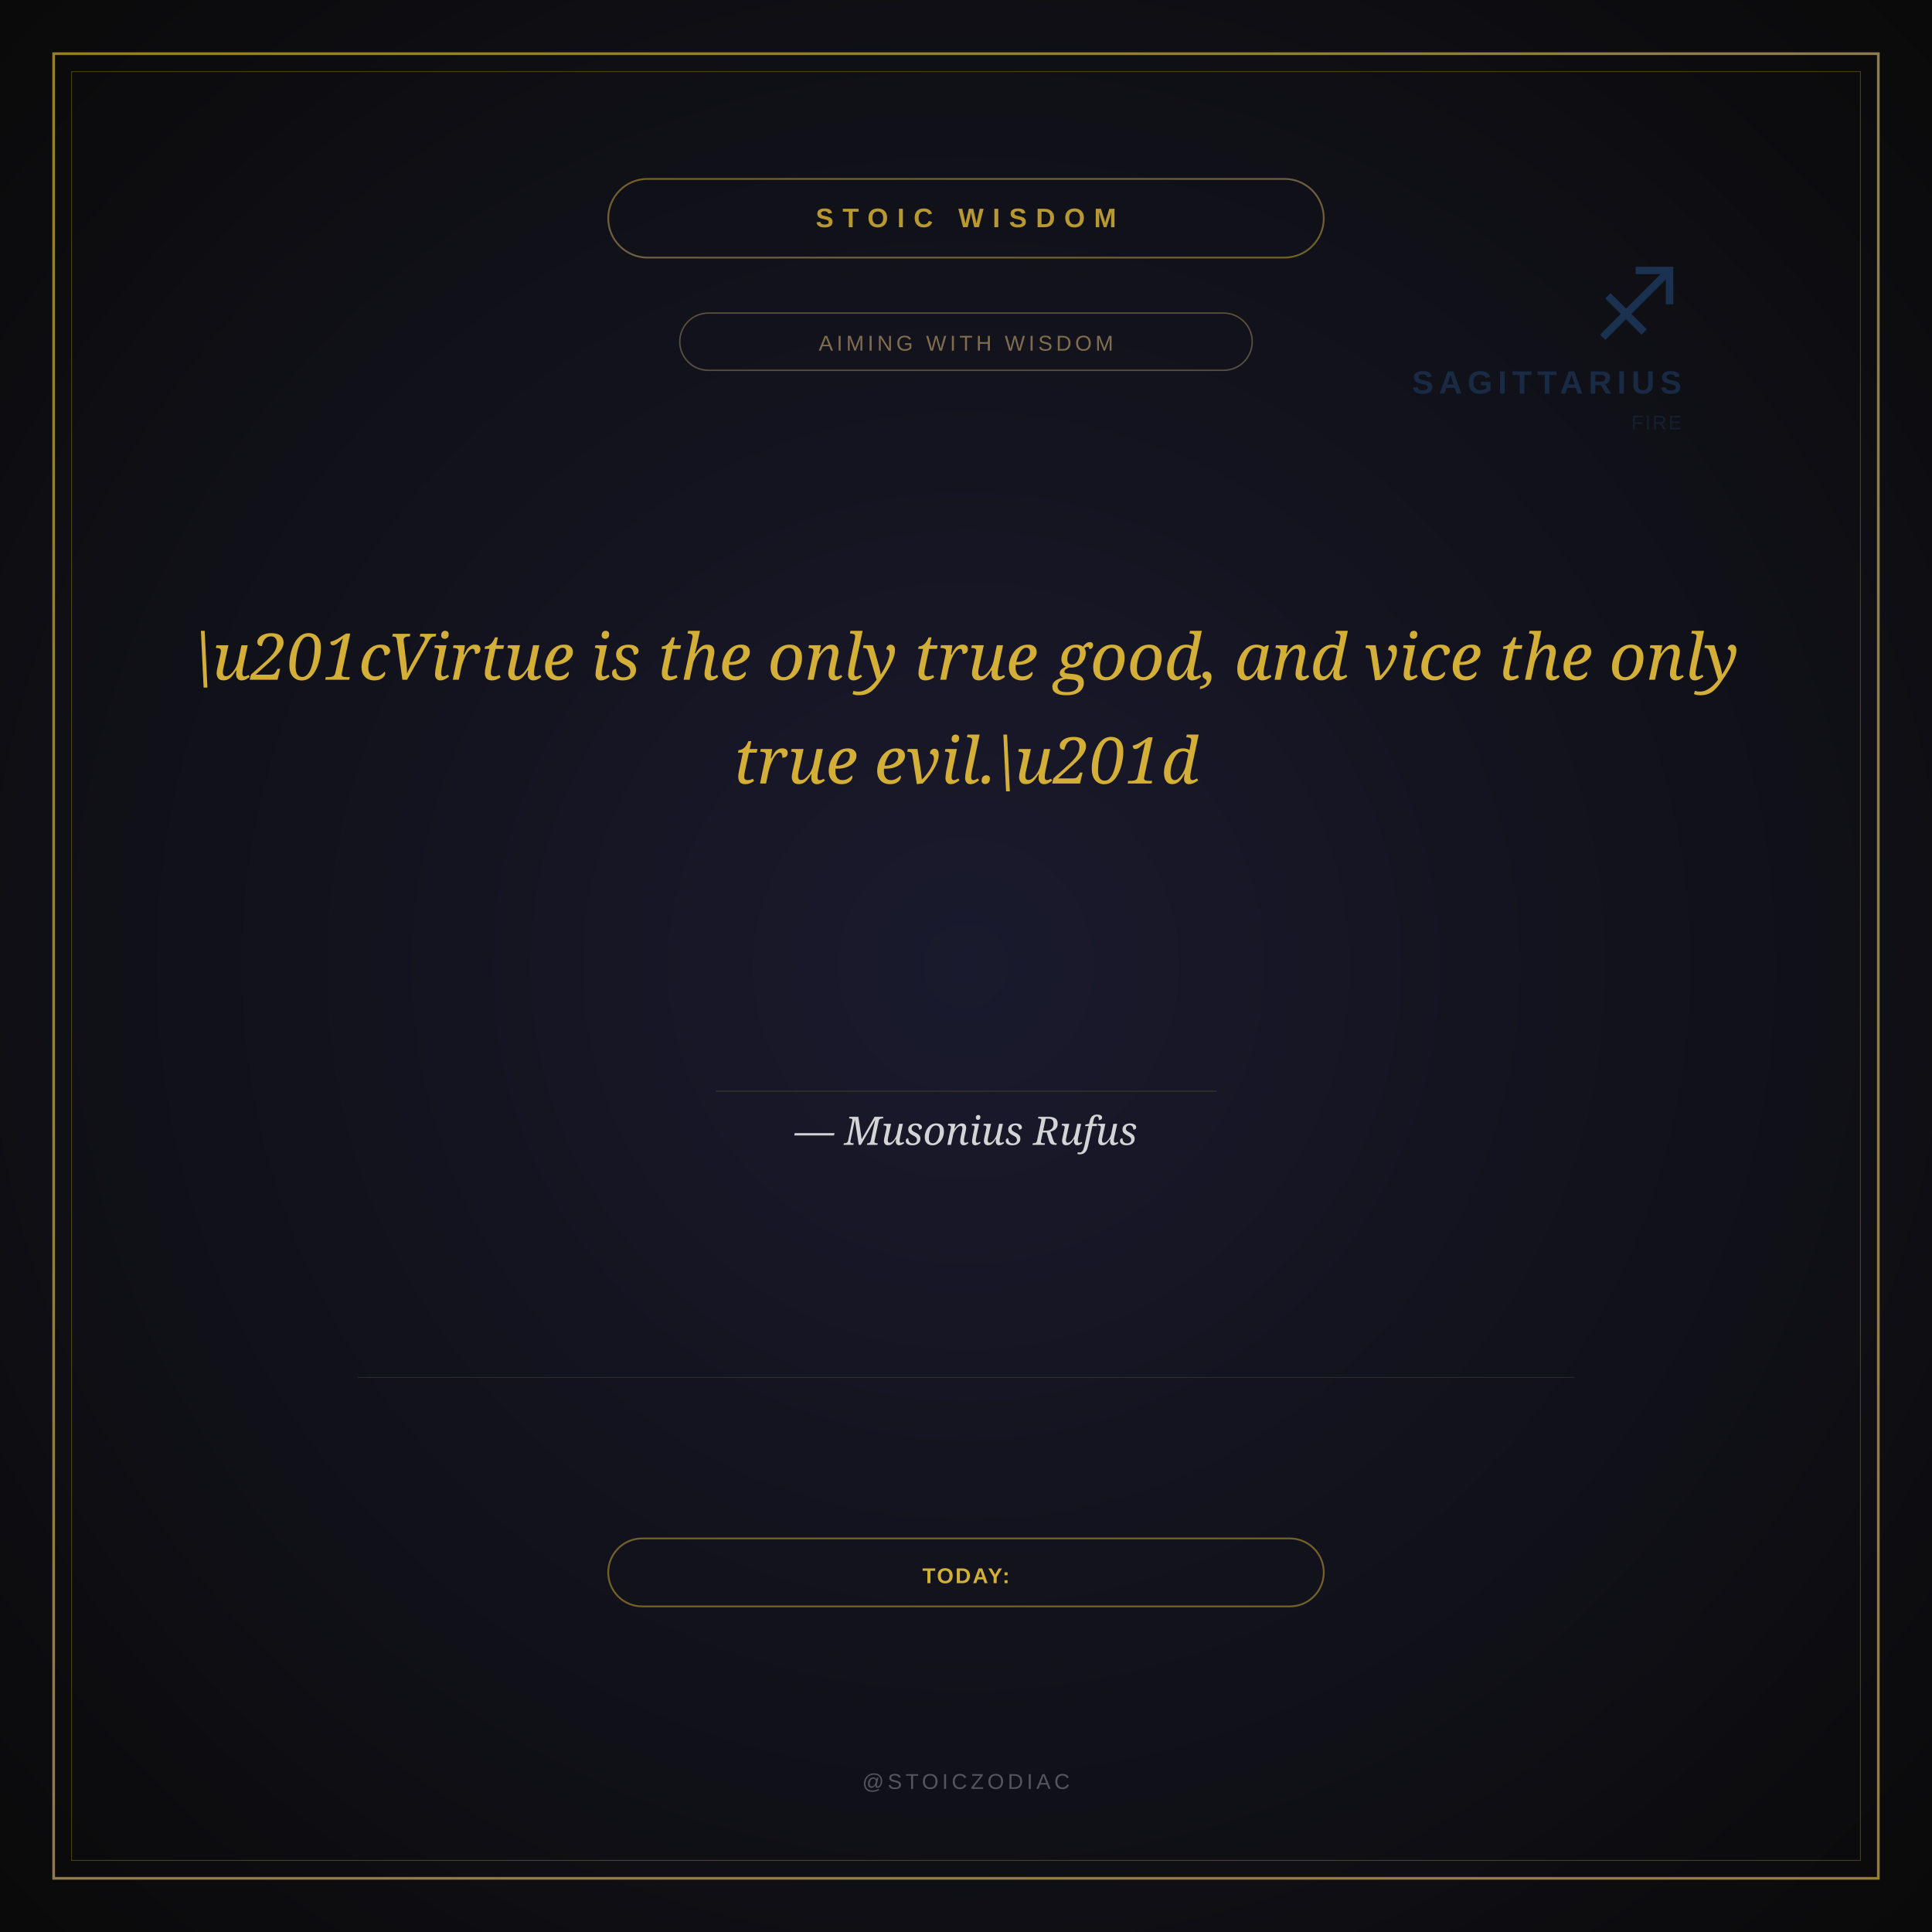
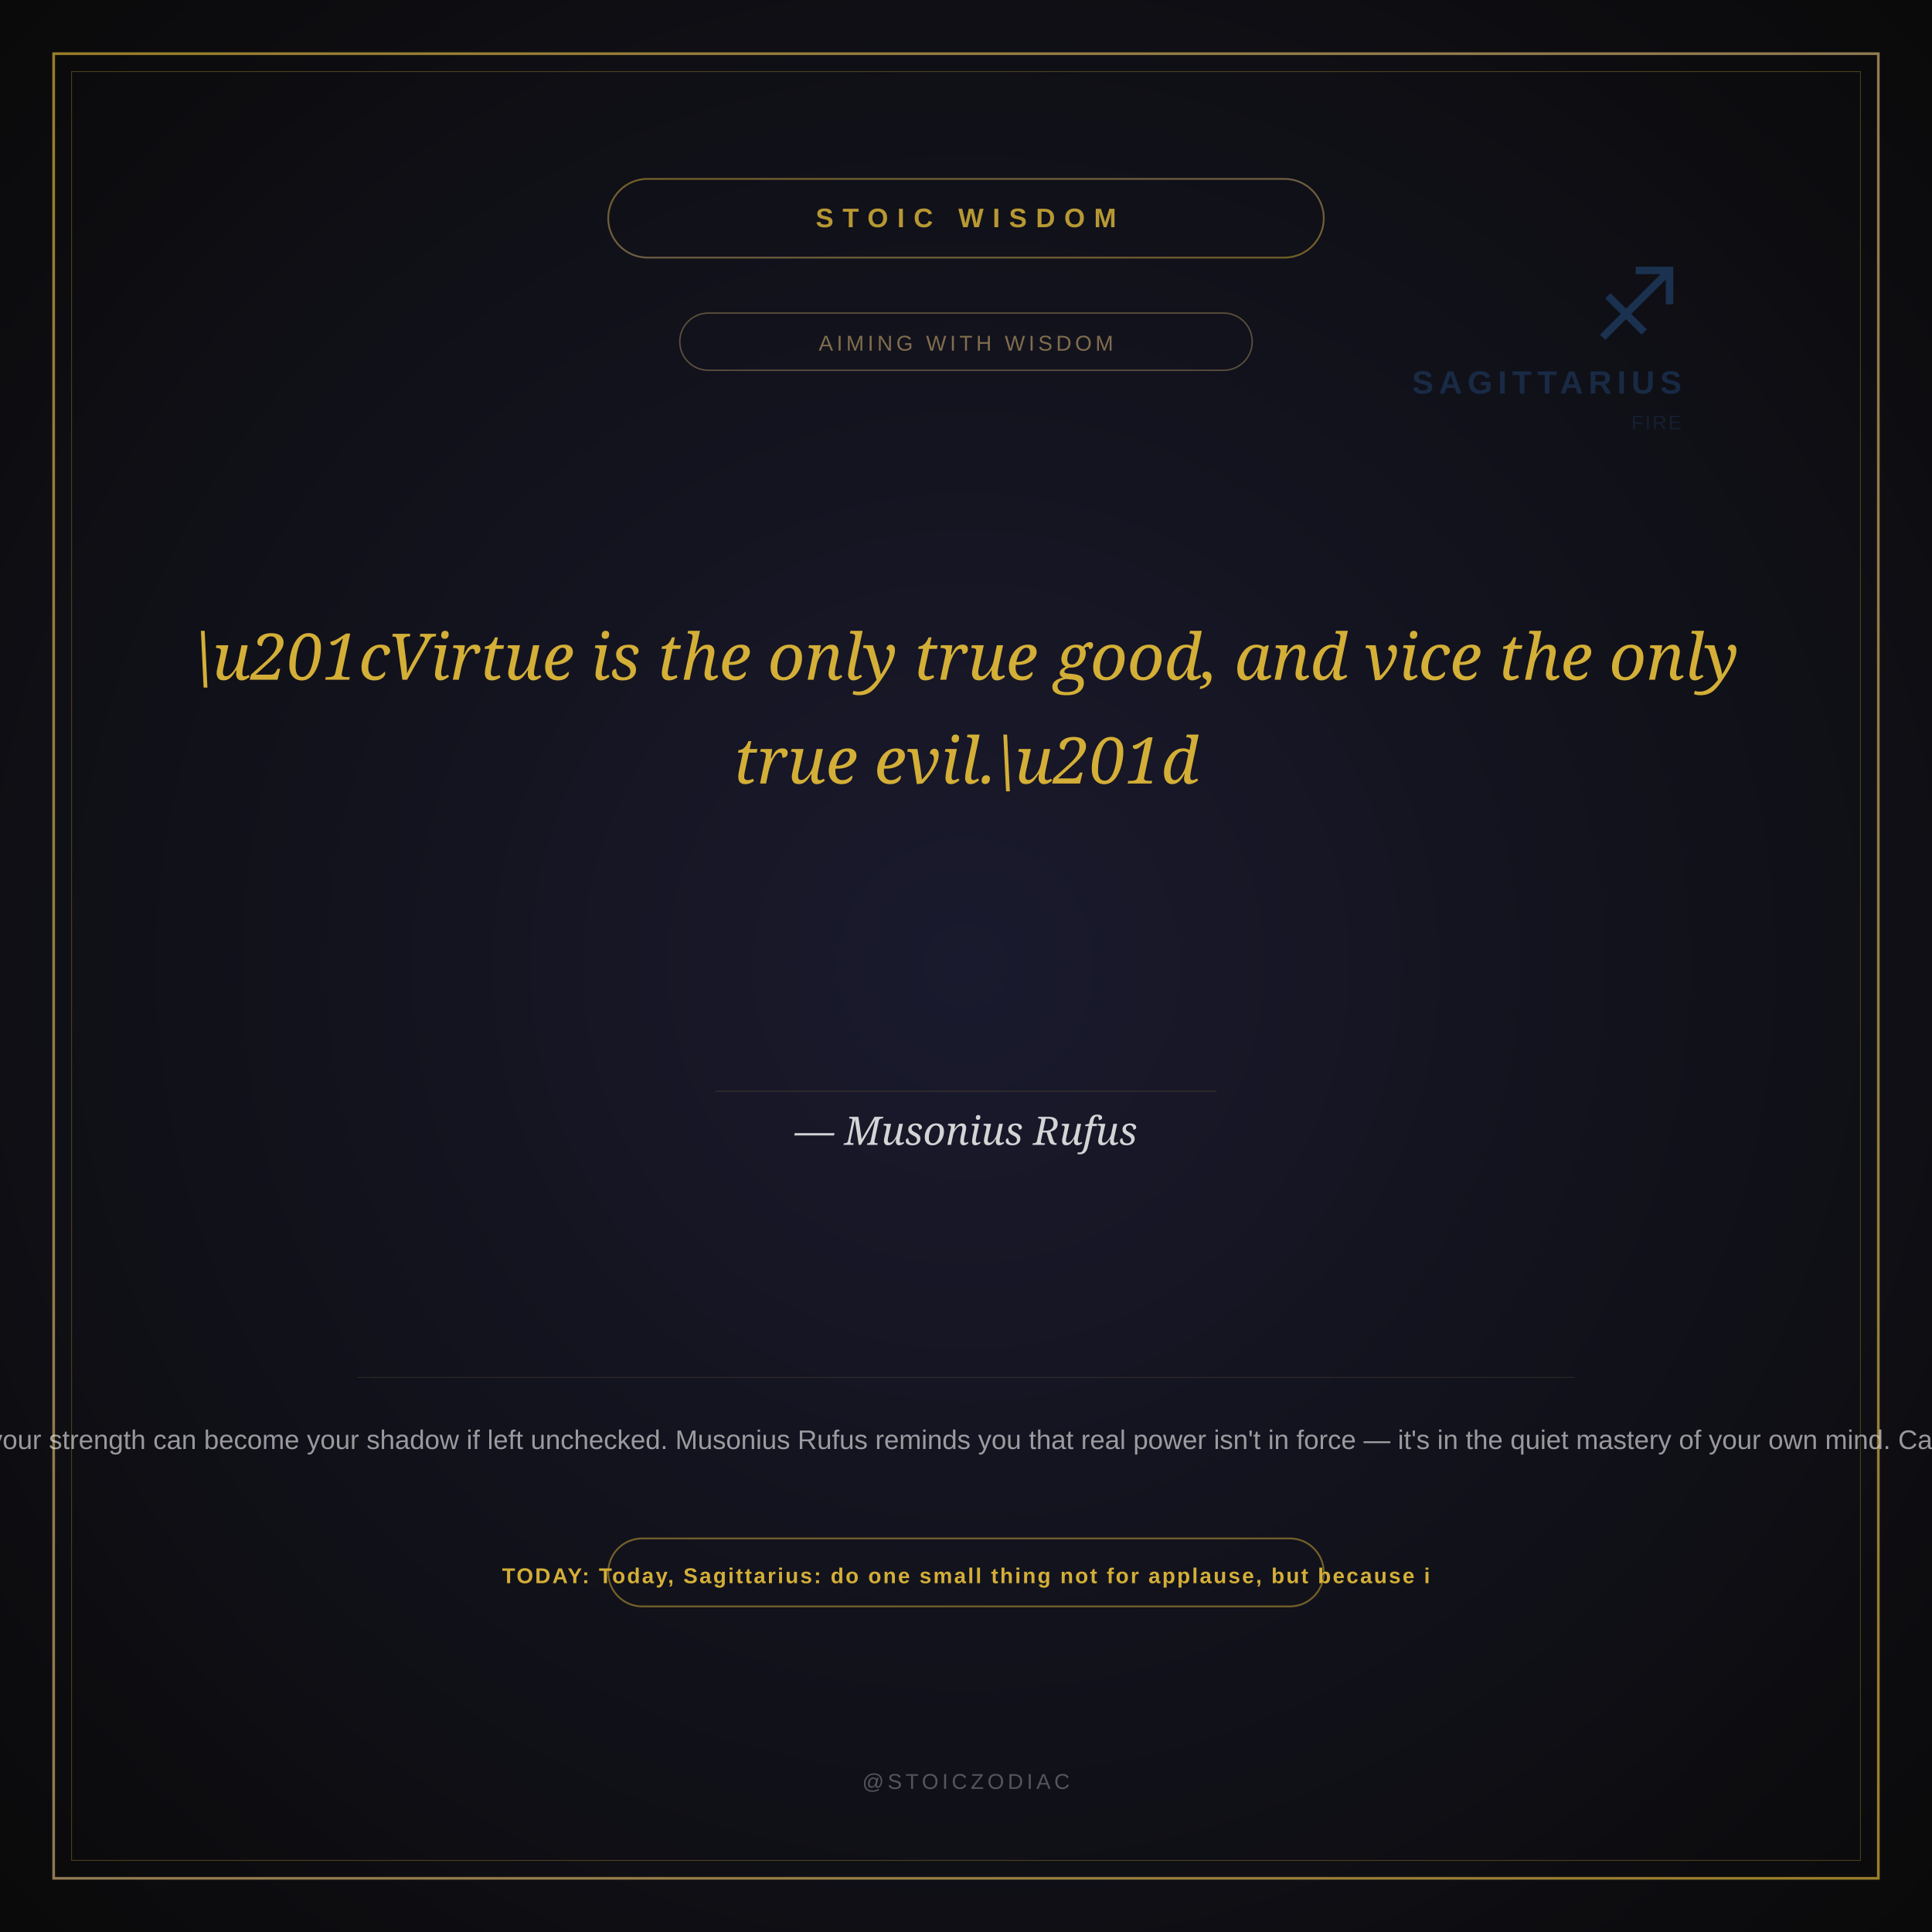
<svg xmlns="http://www.w3.org/2000/svg" viewBox="0 0 1080 1080" width="1080" height="1080">
  <defs>
    <radialGradient id="bgGrad" cx="50%" cy="50%" r="70%">
      <stop offset="0%" stop-color="#1A1A2E" />
      <stop offset="100%" stop-color="#0A0A0A" />
    </radialGradient>
    <linearGradient id="goldGrad" x1="0%" y1="0%" x2="100%" y2="100%">
      <stop offset="0%" stop-color="#D4AF37" />
      <stop offset="50%" stop-color="#C9A96E" />
      <stop offset="100%" stop-color="#D4AF37" />
    </linearGradient>
  </defs>
  <rect width="1080" height="1080" fill="url(#bgGrad)" />
  <rect x="30" y="30" width="1020" height="1020" fill="none" stroke="url(#goldGrad)" stroke-width="1.5" opacity="0.7" />
  <rect x="40" y="40" width="1000" height="1000" fill="none" stroke="#D4AF37" stroke-width="0.5" opacity="0.3" />
  <line x1="240" y1="60" x2="840" y2="60" stroke="url(#goldGrad)" stroke-width="1.5" opacity="0.5" />
  <line x1="240" y1="1018" x2="840" y2="1018" stroke="url(#goldGrad)" stroke-width="1.5" opacity="0.5" />
  <rect x="340" y="100" width="400" height="44" rx="22" fill="none" stroke="url(#goldGrad)" stroke-width="1" opacity="0.5" />
  <text x="540" y="127" font-family="Arial, sans-serif" font-size="15" font-weight="600" letter-spacing="5" fill="#D4AF37" text-anchor="middle" opacity="0.85">STOIC WISDOM</text>
  <text x="940" y="190" font-family="serif" font-size="56" fill="#1D3557" text-anchor="end" opacity="0.9">♐</text>
  <text x="940" y="220" font-family="Arial, sans-serif" font-size="18" font-weight="600" fill="#1D3557" text-anchor="end" letter-spacing="3" opacity="0.7">SAGITTARIUS</text>
  <text x="940" y="240" font-family="Arial, sans-serif" font-size="11" fill="#1D3557" text-anchor="end" letter-spacing="1" opacity="0.4">FIRE</text>
  <rect x="380" y="175" width="320" height="32" rx="16" fill="none" stroke="#C9A96E" stroke-width="0.8" opacity="0.4" />
  <text x="540" y="196" font-family="Arial, sans-serif" font-size="12" font-weight="500" letter-spacing="2" fill="#C9A96E" text-anchor="middle" opacity="0.6">AIMING WITH WISDOM</text>
  <line x1="250" y1="280" x2="830" y2="280" stroke="url(#goldGrad)" stroke-width="0.5" opacity="0.2" />
  <text x="540" y="380" font-family="Georgia, serif" font-size="36" fill="#D4AF37" text-anchor="middle" font-style="italic">\u201cVirtue is the only true good, and vice the only</text>
  <text x="540" y="438" font-family="Georgia, serif" font-size="36" fill="#D4AF37" text-anchor="middle" font-style="italic">true evil.\u201d</text>
  <line x1="400" y1="610" x2="680" y2="610" stroke="#D4AF37" stroke-width="0.5" opacity="0.2" />
  <text x="540" y="640" font-family="Georgia, serif" font-size="22" font-style="italic" fill="#F5F5F5" text-anchor="middle" opacity="0.85">— Musonius Rufus</text>
  <line x1="200" y1="770" x2="880" y2="770" stroke="#C9A96E" stroke-width="0.5" opacity="0.15" />
-   <text x="540" y="810" font-family="Arial, sans-serif" font-size="15" fill="#F5F5F5" text-anchor="middle" opacity="0.6" />
+   <text x="540" y="810" font-family="Arial, sans-serif" font-size="15" fill="#F5F5F5" text-anchor="middle" opacity="0.6">As a Sagittarius, your strength can become your shadow if left unchecked. Musonius Rufus reminds you that real power isn't in force — it's in the quiet mastery of your own mind. Carry this into your d</text>
  <rect x="340" y="860" width="400" height="38" rx="19" fill="none" stroke="#D4AF37" stroke-width="1" opacity="0.5" />
-   <text x="540" y="885" font-family="Arial, sans-serif" font-size="12" font-weight="600" fill="#D4AF37" text-anchor="middle" letter-spacing="1">TODAY: </text>
+   <text x="540" y="885" font-family="Arial, sans-serif" font-size="12" font-weight="600" fill="#D4AF37" text-anchor="middle" letter-spacing="1">TODAY: Today, Sagittarius: do one small thing not for applause, but because i</text>
  <text x="540" y="1000" font-family="Arial, sans-serif" font-size="12" fill="#F5F5F5" text-anchor="middle" opacity="0.3" letter-spacing="2">@STOICZODIAC</text>
</svg>
